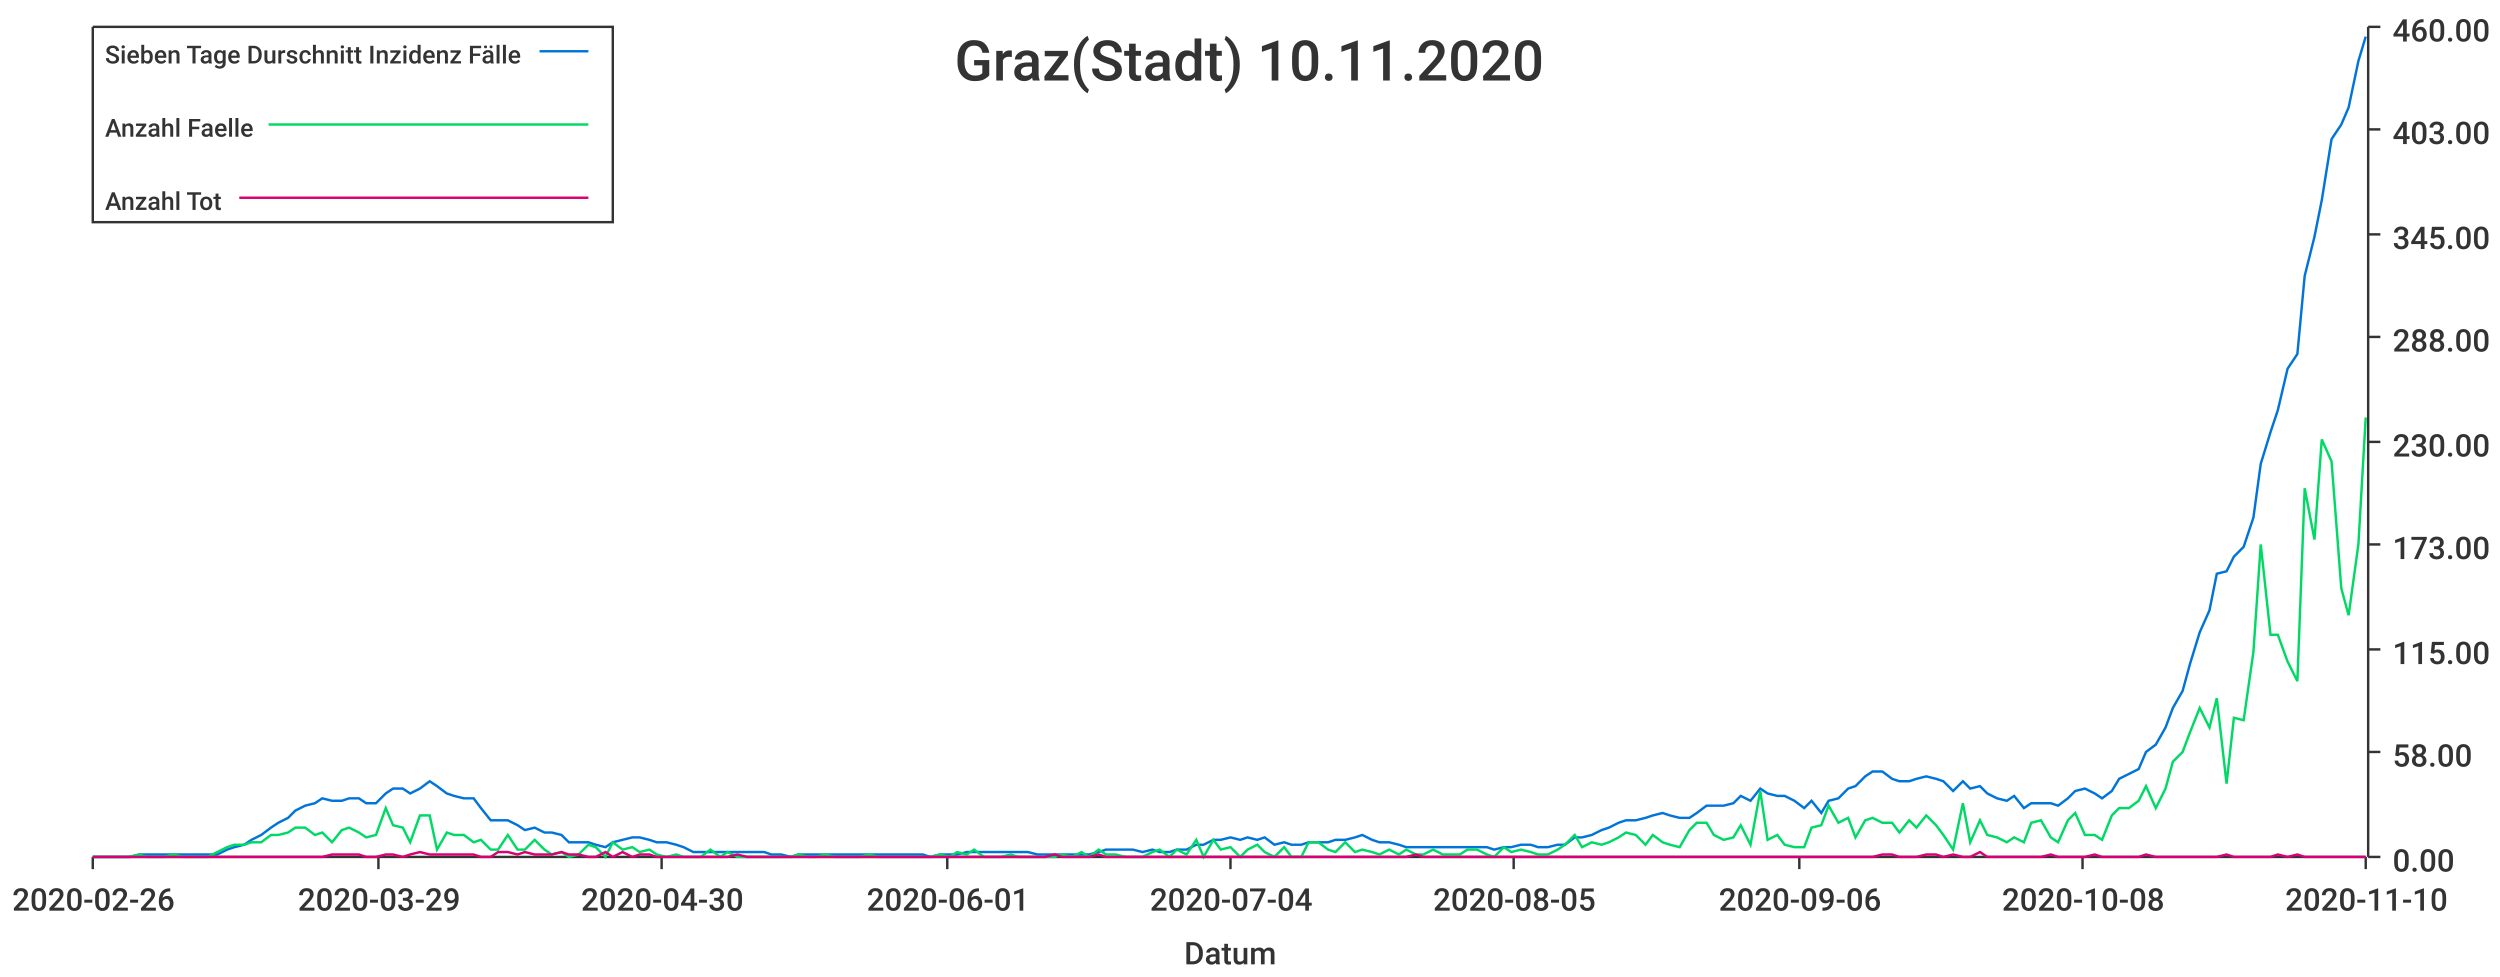
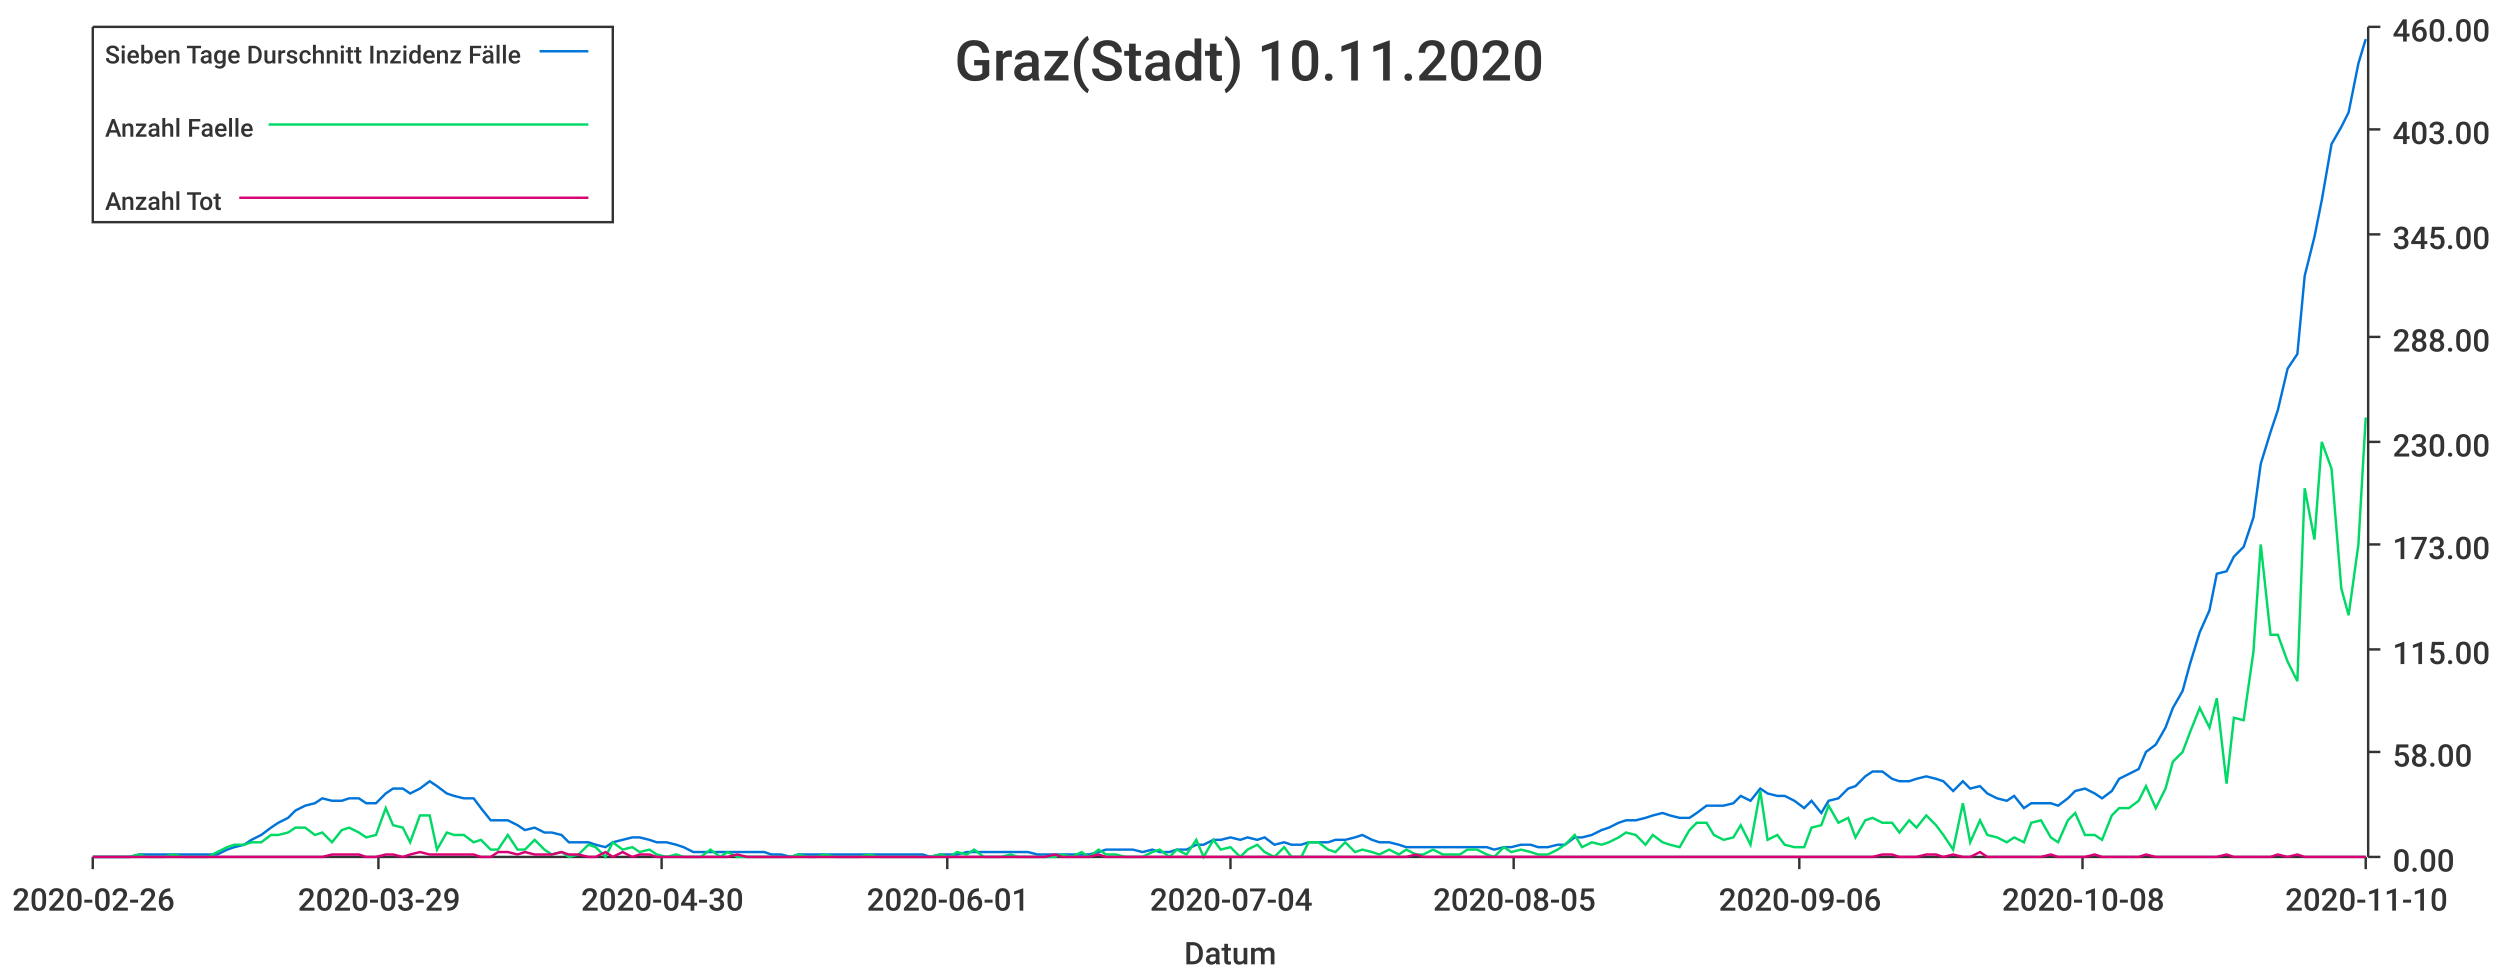
<svg xmlns="http://www.w3.org/2000/svg" width="1024" height="400">\n<path d="M 0 0 L 1024 0 L 1024 400 L 0 400 L 0 0" style="stroke-width:0;stroke:rgba(255,255,255,1.0);fill:rgba(255,255,255,1.0)" />
  <path d="M 38 11 L 969 11 L 969 351 L 38 351 L 38 11" style="stroke-width:0;stroke:rgba(255,255,255,1.0);fill:rgba(255,255,255,1.0)" />
  <path d="M 38 351 L 969 351" style="stroke-width:1;stroke:rgba(51,51,51,1.0);fill:none" />
  <path d="M 38 351 L 38 356" style="stroke-width:1;stroke:rgba(51,51,51,1.0);fill:none" />
  <text x="5" y="373" style="stroke-width:0;stroke:none;fill:rgba(51,51,51,1.0);font-size:12.8px;font-family:'Roboto Medium',sans-serif">2020-02-26</text>
  <path d="M 155 351 L 155 356" style="stroke-width:1;stroke:rgba(51,51,51,1.0);fill:none" />
  <text x="122" y="373" style="stroke-width:0;stroke:none;fill:rgba(51,51,51,1.0);font-size:12.8px;font-family:'Roboto Medium',sans-serif">2020-03-29</text>
  <path d="M 271 351 L 271 356" style="stroke-width:1;stroke:rgba(51,51,51,1.0);fill:none" />
  <text x="238" y="373" style="stroke-width:0;stroke:none;fill:rgba(51,51,51,1.0);font-size:12.8px;font-family:'Roboto Medium',sans-serif">2020-04-30</text>
  <path d="M 388 351 L 388 356" style="stroke-width:1;stroke:rgba(51,51,51,1.0);fill:none" />
  <text x="355" y="373" style="stroke-width:0;stroke:none;fill:rgba(51,51,51,1.0);font-size:12.8px;font-family:'Roboto Medium',sans-serif">2020-06-01</text>
  <path d="M 504 351 L 504 356" style="stroke-width:1;stroke:rgba(51,51,51,1.0);fill:none" />
  <text x="471" y="373" style="stroke-width:0;stroke:none;fill:rgba(51,51,51,1.0);font-size:12.8px;font-family:'Roboto Medium',sans-serif">2020-07-04</text>
  <path d="M 620 351 L 620 356" style="stroke-width:1;stroke:rgba(51,51,51,1.0);fill:none" />
  <text x="587" y="373" style="stroke-width:0;stroke:none;fill:rgba(51,51,51,1.0);font-size:12.8px;font-family:'Roboto Medium',sans-serif">2020-08-05</text>
  <path d="M 737 351 L 737 356" style="stroke-width:1;stroke:rgba(51,51,51,1.0);fill:none" />
  <text x="704" y="373" style="stroke-width:0;stroke:none;fill:rgba(51,51,51,1.0);font-size:12.8px;font-family:'Roboto Medium',sans-serif">2020-09-06</text>
  <path d="M 853 351 L 853 356" style="stroke-width:1;stroke:rgba(51,51,51,1.0);fill:none" />
  <text x="820" y="373" style="stroke-width:0;stroke:none;fill:rgba(51,51,51,1.0);font-size:12.8px;font-family:'Roboto Medium',sans-serif">2020-10-08</text>
  <path d="M 969 351 L 969 356" style="stroke-width:1;stroke:rgba(51,51,51,1.0);fill:none" />
  <text x="936" y="373" style="stroke-width:0;stroke:none;fill:rgba(51,51,51,1.0);font-size:12.8px;font-family:'Roboto Medium',sans-serif">2020-11-10</text>
  <text x="485" y="395" style="stroke-width:0;stroke:none;fill:rgba(51,51,51,1.0);font-size:12.8px;font-family:'Roboto Medium',sans-serif">Datum</text>
  <path d="M 970 351 L 970 11" style="stroke-width:1;stroke:rgba(51,51,51,1.0);fill:none" />
  <path d="M 970 351 L 975 351" style="stroke-width:1;stroke:rgba(51,51,51,1.0);fill:none" />
  <text x="980" y="357" style="stroke-width:0;stroke:none;fill:rgba(51,51,51,1.0);font-size:12.8px;font-family:'Roboto Medium',sans-serif">0.00</text>
  <path d="M 970 308 L 975 308" style="stroke-width:1;stroke:rgba(51,51,51,1.0);fill:none" />
  <text x="980" y="314" style="stroke-width:0;stroke:none;fill:rgba(51,51,51,1.0);font-size:12.8px;font-family:'Roboto Medium',sans-serif">58.00</text>
  <path d="M 970 266 L 975 266" style="stroke-width:1;stroke:rgba(51,51,51,1.0);fill:none" />
  <text x="980" y="272" style="stroke-width:0;stroke:none;fill:rgba(51,51,51,1.0);font-size:12.8px;font-family:'Roboto Medium',sans-serif">115.00</text>
  <path d="M 970 223 L 975 223" style="stroke-width:1;stroke:rgba(51,51,51,1.0);fill:none" />
  <text x="980" y="229" style="stroke-width:0;stroke:none;fill:rgba(51,51,51,1.0);font-size:12.8px;font-family:'Roboto Medium',sans-serif">173.00</text>
  <path d="M 970 181 L 975 181" style="stroke-width:1;stroke:rgba(51,51,51,1.0);fill:none" />
  <text x="980" y="187" style="stroke-width:0;stroke:none;fill:rgba(51,51,51,1.0);font-size:12.8px;font-family:'Roboto Medium',sans-serif">230.00</text>
  <path d="M 970 138 L 975 138" style="stroke-width:1;stroke:rgba(51,51,51,1.0);fill:none" />
  <text x="980" y="144" style="stroke-width:0;stroke:none;fill:rgba(51,51,51,1.0);font-size:12.8px;font-family:'Roboto Medium',sans-serif">288.00</text>
  <path d="M 970 96 L 975 96" style="stroke-width:1;stroke:rgba(51,51,51,1.0);fill:none" />
  <text x="980" y="102" style="stroke-width:0;stroke:none;fill:rgba(51,51,51,1.0);font-size:12.8px;font-family:'Roboto Medium',sans-serif">345.00</text>
  <path d="M 970 53 L 975 53" style="stroke-width:1;stroke:rgba(51,51,51,1.0);fill:none" />
  <text x="980" y="59" style="stroke-width:0;stroke:none;fill:rgba(51,51,51,1.0);font-size:12.8px;font-family:'Roboto Medium',sans-serif">403.00</text>
  <path d="M 970 11 L 975 11" style="stroke-width:1;stroke:rgba(51,51,51,1.0);fill:none" />
  <text x="980" y="17" style="stroke-width:0;stroke:none;fill:rgba(51,51,51,1.0);font-size:12.8px;font-family:'Roboto Medium',sans-serif">460.00</text>
-   <path d="M 38 351 L 42 351 L 46 351 L 49 351 L 53 351 L 57 350 L 60 350 L 64 350 L 67 350 L 71 350 L 75 350 L 78 350 L 82 350 L 85 350 L 89 350 L 93 348 L 96 347 L 100 346 L 103 344 L 107 342 L 111 339 L 114 337 L 118 335 L 121 332 L 125 330 L 129 329 L 132 327 L 136 328 L 140 328 L 143 327 L 147 327 L 150 329 L 154 329 L 158 325 L 161 323 L 165 323 L 168 325 L 172 323 L 176 320 L 179 322 L 183 325 L 186 326 L 190 327 L 194 327 L 197 331 L 201 336 L 204 336 L 208 336 L 212 338 L 215 340 L 219 339 L 223 341 L 226 341 L 230 342 L 233 345 L 237 345 L 241 345 L 244 346 L 248 347 L 251 345 L 255 344 L 259 343 L 262 343 L 266 344 L 269 345 L 273 345 L 277 346 L 280 347 L 284 349 L 287 349 L 291 349 L 295 349 L 298 349 L 302 349 L 306 349 L 309 349 L 313 349 L 316 350 L 320 350 L 324 351 L 327 350 L 331 350 L 334 350 L 338 350 L 342 350 L 345 350 L 349 350 L 352 350 L 356 350 L 360 350 L 363 350 L 367 350 L 370 350 L 374 350 L 378 350 L 381 351 L 385 350 L 389 350 L 392 350 L 396 349 L 399 349 L 403 349 L 407 349 L 410 349 L 414 349 L 417 349 L 421 349 L 425 350 L 428 350 L 432 350 L 435 350 L 439 350 L 443 350 L 446 350 L 450 349 L 453 348 L 457 348 L 461 348 L 464 348 L 468 349 L 472 348 L 475 349 L 479 349 L 482 348 L 486 348 L 490 346 L 493 346 L 497 344 L 500 344 L 504 343 L 508 344 L 511 343 L 515 344 L 518 343 L 522 346 L 526 345 L 529 346 L 533 346 L 536 345 L 540 345 L 544 345 L 547 344 L 551 344 L 555 343 L 558 342 L 562 344 L 565 345 L 569 345 L 573 346 L 576 347 L 580 347 L 583 347 L 587 347 L 591 347 L 594 347 L 598 347 L 601 347 L 605 347 L 609 347 L 612 348 L 616 347 L 619 347 L 623 346 L 627 346 L 630 347 L 634 347 L 638 346 L 641 346 L 645 343 L 648 343 L 652 342 L 656 340 L 659 339 L 663 337 L 666 336 L 670 336 L 674 335 L 677 334 L 681 333 L 684 334 L 688 335 L 692 335 L 695 333 L 699 330 L 702 330 L 706 330 L 710 329 L 713 326 L 717 328 L 721 323 L 724 325 L 728 326 L 731 326 L 735 328 L 739 331 L 742 328 L 746 333 L 749 328 L 753 327 L 757 323 L 760 322 L 764 318 L 767 316 L 771 316 L 775 319 L 778 320 L 782 320 L 785 319 L 789 318 L 793 319 L 796 320 L 800 324 L 804 320 L 807 323 L 811 322 L 814 325 L 818 327 L 822 328 L 825 326 L 829 331 L 832 329 L 836 329 L 840 329 L 843 330 L 847 327 L 850 324 L 854 323 L 858 325 L 861 327 L 865 324 L 868 319 L 872 317 L 876 315 L 879 308 L 883 305 L 887 298 L 890 290 L 894 283 L 897 272 L 901 259 L 905 250 L 908 235 L 912 234 L 915 228 L 919 224 L 923 212 L 926 190 L 930 177 L 933 168 L 937 151 L 941 145 L 944 113 L 948 97 L 951 82 L 955 57 L 959 51 L 962 44 L 966 25 L 969 15" style="stroke-width:1;stroke:rgba(0,116,217,1.0);fill:none" />
-   <path d="M 38 351 L 42 351 L 46 351 L 49 351 L 53 351 L 57 350 L 60 351 L 64 351 L 67 351 L 71 350 L 75 351 L 78 351 L 82 351 L 85 351 L 89 349 L 93 347 L 96 346 L 100 346 L 103 345 L 107 345 L 111 342 L 114 342 L 118 341 L 121 339 L 125 339 L 129 342 L 132 341 L 136 345 L 140 340 L 143 339 L 147 341 L 150 343 L 154 342 L 158 331 L 161 338 L 165 339 L 168 345 L 172 334 L 176 334 L 179 348 L 183 341 L 186 342 L 190 342 L 194 345 L 197 344 L 201 348 L 204 348 L 208 342 L 212 348 L 215 348 L 219 344 L 223 348 L 226 350 L 230 349 L 233 351 L 237 350 L 241 346 L 244 347 L 248 351 L 251 345 L 255 348 L 259 347 L 262 349 L 266 348 L 269 350 L 273 351 L 277 350 L 280 351 L 284 351 L 287 351 L 291 348 L 295 351 L 298 349 L 302 351 L 306 351 L 309 351 L 313 351 L 316 351 L 320 351 L 324 351 L 327 350 L 331 351 L 334 351 L 338 350 L 342 351 L 345 351 L 349 351 L 352 351 L 356 350 L 360 351 L 363 351 L 367 351 L 370 351 L 374 351 L 378 351 L 381 351 L 385 350 L 389 351 L 392 349 L 396 350 L 399 348 L 403 351 L 407 351 L 410 351 L 414 350 L 417 351 L 421 351 L 425 351 L 428 351 L 432 351 L 435 350 L 439 351 L 443 349 L 446 351 L 450 348 L 453 350 L 457 350 L 461 351 L 464 351 L 468 351 L 472 349 L 475 348 L 479 351 L 482 348 L 486 350 L 490 344 L 493 351 L 497 344 L 500 348 L 504 347 L 508 351 L 511 348 L 515 346 L 518 349 L 522 351 L 526 347 L 529 351 L 533 351 L 536 345 L 540 345 L 544 348 L 547 349 L 551 345 L 555 349 L 558 348 L 562 349 L 565 350 L 569 348 L 573 350 L 576 348 L 580 350 L 583 350 L 587 348 L 591 350 L 594 350 L 598 350 L 601 348 L 605 348 L 609 350 L 612 351 L 616 347 L 619 349 L 623 348 L 627 349 L 630 350 L 634 350 L 638 348 L 641 346 L 645 342 L 648 347 L 652 345 L 656 346 L 659 345 L 663 343 L 666 341 L 670 342 L 674 346 L 677 342 L 681 345 L 684 346 L 688 347 L 692 340 L 695 337 L 699 337 L 702 342 L 706 344 L 710 343 L 713 338 L 717 346 L 721 324 L 724 344 L 728 342 L 731 346 L 735 347 L 739 347 L 742 339 L 746 338 L 749 330 L 753 337 L 757 335 L 760 343 L 764 336 L 767 335 L 771 337 L 775 337 L 778 341 L 782 336 L 785 339 L 789 334 L 793 338 L 796 342 L 800 348 L 804 329 L 807 345 L 811 336 L 814 342 L 818 343 L 822 345 L 825 343 L 829 345 L 832 337 L 836 336 L 840 343 L 843 345 L 847 336 L 850 333 L 854 342 L 858 342 L 861 344 L 865 334 L 868 331 L 872 331 L 876 328 L 879 322 L 883 331 L 887 323 L 890 312 L 894 308 L 897 300 L 901 290 L 905 298 L 908 286 L 912 321 L 915 294 L 919 295 L 923 267 L 926 223 L 930 260 L 933 260 L 937 271 L 941 279 L 944 200 L 948 221 L 951 180 L 955 189 L 959 241 L 962 252 L 966 223 L 969 171" style="stroke-width:1;stroke:rgba(0,217,101,1.0);fill:none" />
+   <path d="M 38 351 L 42 351 L 46 351 L 49 351 L 53 351 L 57 350 L 60 350 L 64 350 L 67 350 L 71 350 L 75 350 L 78 350 L 82 350 L 85 350 L 89 350 L 93 348 L 96 347 L 100 346 L 103 344 L 107 342 L 111 339 L 114 337 L 118 335 L 121 332 L 125 330 L 129 329 L 132 327 L 136 328 L 140 328 L 143 327 L 147 327 L 150 329 L 154 329 L 158 325 L 161 323 L 165 323 L 168 325 L 172 323 L 176 320 L 179 322 L 183 325 L 186 326 L 190 327 L 194 327 L 197 331 L 201 336 L 204 336 L 208 336 L 212 338 L 215 340 L 219 339 L 223 341 L 226 341 L 230 342 L 233 345 L 237 345 L 241 345 L 244 346 L 248 347 L 251 345 L 255 344 L 259 343 L 262 343 L 266 344 L 269 345 L 273 345 L 277 346 L 280 347 L 284 349 L 287 349 L 291 349 L 295 349 L 298 349 L 302 349 L 306 349 L 309 349 L 313 349 L 316 350 L 320 350 L 324 351 L 327 350 L 331 350 L 334 350 L 338 350 L 342 350 L 345 350 L 349 350 L 352 350 L 356 350 L 360 350 L 363 350 L 367 350 L 370 350 L 374 350 L 378 350 L 381 351 L 385 350 L 389 350 L 392 350 L 396 349 L 399 349 L 403 349 L 407 349 L 410 349 L 414 349 L 417 349 L 421 349 L 425 350 L 428 350 L 432 350 L 435 350 L 439 350 L 443 350 L 446 350 L 450 349 L 453 348 L 457 348 L 461 348 L 464 348 L 468 349 L 472 348 L 475 349 L 479 349 L 482 348 L 486 348 L 490 346 L 493 346 L 497 344 L 500 344 L 504 343 L 508 344 L 511 343 L 515 344 L 518 343 L 522 346 L 526 345 L 529 346 L 533 346 L 536 345 L 540 345 L 544 345 L 547 344 L 551 344 L 555 343 L 558 342 L 562 344 L 565 345 L 569 345 L 573 346 L 576 347 L 580 347 L 583 347 L 587 347 L 591 347 L 594 347 L 598 347 L 601 347 L 605 347 L 609 347 L 612 348 L 616 347 L 619 347 L 623 346 L 627 346 L 630 347 L 634 347 L 638 346 L 641 346 L 645 343 L 648 343 L 652 342 L 656 340 L 659 339 L 663 337 L 666 336 L 670 336 L 674 335 L 677 334 L 681 333 L 684 334 L 688 335 L 692 335 L 695 333 L 699 330 L 702 330 L 706 330 L 710 329 L 713 326 L 717 328 L 721 323 L 724 325 L 728 326 L 731 326 L 735 328 L 739 331 L 742 328 L 746 333 L 749 328 L 753 327 L 757 323 L 760 322 L 764 318 L 767 316 L 771 316 L 775 319 L 778 320 L 782 320 L 785 319 L 789 318 L 793 319 L 796 320 L 800 324 L 804 320 L 807 323 L 811 322 L 814 325 L 818 327 L 822 328 L 825 326 L 829 331 L 832 329 L 836 329 L 840 329 L 843 330 L 847 327 L 850 324 L 854 323 L 858 325 L 861 327 L 865 324 L 868 319 L 872 317 L 876 315 L 879 308 L 883 305 L 887 298 L 890 290 L 894 283 L 897 272 L 901 259 L 905 250 L 908 235 L 912 234 L 915 228 L 919 224 L 923 212 L 926 190 L 930 177 L 933 168 L 937 151 L 941 145 L 944 113 L 948 97 L 951 82 L 955 59 L 959 52 L 962 46 L 966 26 L 969 16" style="stroke-width:1;stroke:rgba(0,116,217,1.0);fill:none" />
+   <path d="M 38 351 L 42 351 L 46 351 L 49 351 L 53 351 L 57 350 L 60 351 L 64 351 L 67 351 L 71 350 L 75 351 L 78 351 L 82 351 L 85 351 L 89 349 L 93 347 L 96 346 L 100 346 L 103 345 L 107 345 L 111 342 L 114 342 L 118 341 L 121 339 L 125 339 L 129 342 L 132 341 L 136 345 L 140 340 L 143 339 L 147 341 L 150 343 L 154 342 L 158 331 L 161 338 L 165 339 L 168 345 L 172 334 L 176 334 L 179 348 L 183 341 L 186 342 L 190 342 L 194 345 L 197 344 L 201 348 L 204 348 L 208 342 L 212 348 L 215 348 L 219 344 L 223 348 L 226 350 L 230 349 L 233 351 L 237 350 L 241 346 L 244 347 L 248 351 L 251 345 L 255 348 L 259 347 L 262 349 L 266 348 L 269 350 L 273 351 L 277 350 L 280 351 L 284 351 L 287 351 L 291 348 L 295 351 L 298 349 L 302 351 L 306 351 L 309 351 L 313 351 L 316 351 L 320 351 L 324 351 L 327 350 L 331 351 L 334 351 L 338 350 L 342 351 L 345 351 L 349 351 L 352 351 L 356 350 L 360 351 L 363 351 L 367 351 L 370 351 L 374 351 L 378 351 L 381 351 L 385 350 L 389 351 L 392 349 L 396 350 L 399 348 L 403 351 L 407 351 L 410 351 L 414 350 L 417 351 L 421 351 L 425 351 L 428 351 L 432 351 L 435 350 L 439 351 L 443 349 L 446 351 L 450 348 L 453 350 L 457 350 L 461 351 L 464 351 L 468 351 L 472 349 L 475 348 L 479 351 L 482 348 L 486 350 L 490 344 L 493 351 L 497 344 L 500 348 L 504 347 L 508 351 L 511 348 L 515 346 L 518 349 L 522 351 L 526 347 L 529 351 L 533 351 L 536 345 L 540 345 L 544 348 L 547 349 L 551 345 L 555 349 L 558 348 L 562 349 L 565 350 L 569 348 L 573 350 L 576 348 L 580 350 L 583 350 L 587 348 L 591 350 L 594 350 L 598 350 L 601 348 L 605 348 L 609 350 L 612 351 L 616 347 L 619 349 L 623 348 L 627 349 L 630 350 L 634 350 L 638 348 L 641 346 L 645 342 L 648 347 L 652 345 L 656 346 L 659 345 L 663 343 L 666 341 L 670 342 L 674 346 L 677 342 L 681 345 L 684 346 L 688 347 L 692 340 L 695 337 L 699 337 L 702 342 L 706 344 L 710 343 L 713 338 L 717 346 L 721 324 L 724 344 L 728 342 L 731 346 L 735 347 L 739 347 L 742 339 L 746 338 L 749 330 L 753 337 L 757 335 L 760 343 L 764 336 L 767 335 L 771 337 L 775 337 L 778 341 L 782 336 L 785 339 L 789 334 L 793 338 L 796 342 L 800 348 L 804 329 L 807 345 L 811 336 L 814 342 L 818 343 L 822 345 L 825 343 L 829 345 L 832 337 L 836 336 L 840 343 L 843 345 L 847 336 L 850 333 L 854 342 L 858 342 L 861 344 L 865 334 L 868 331 L 872 331 L 876 328 L 879 322 L 883 331 L 887 323 L 890 312 L 894 308 L 897 300 L 901 290 L 905 298 L 908 286 L 912 321 L 915 294 L 919 295 L 923 267 L 926 223 L 930 260 L 933 260 L 937 271 L 941 279 L 944 200 L 948 221 L 951 181 L 955 192 L 959 241 L 962 252 L 966 223 L 969 171" style="stroke-width:1;stroke:rgba(0,217,101,1.0);fill:none" />
  <path d="M 38 351 L 42 351 L 46 351 L 49 351 L 53 351 L 57 351 L 60 351 L 64 351 L 67 351 L 71 351 L 75 351 L 78 351 L 82 351 L 85 351 L 89 351 L 93 351 L 96 351 L 100 351 L 103 351 L 107 351 L 111 351 L 114 351 L 118 351 L 121 351 L 125 351 L 129 351 L 132 351 L 136 350 L 140 350 L 143 350 L 147 350 L 150 351 L 154 351 L 158 350 L 161 350 L 165 351 L 168 350 L 172 349 L 176 350 L 179 350 L 183 350 L 186 350 L 190 350 L 194 350 L 197 351 L 201 351 L 204 349 L 208 349 L 212 350 L 215 349 L 219 350 L 223 350 L 226 350 L 230 349 L 233 350 L 237 350 L 241 351 L 244 351 L 248 349 L 251 351 L 255 349 L 259 351 L 262 350 L 266 350 L 269 351 L 273 351 L 277 351 L 280 351 L 284 351 L 287 351 L 291 351 L 295 351 L 298 351 L 302 350 L 306 351 L 309 351 L 313 351 L 316 351 L 320 351 L 324 351 L 327 351 L 331 351 L 334 351 L 338 351 L 342 351 L 345 351 L 349 351 L 352 351 L 356 351 L 360 351 L 363 351 L 367 351 L 370 351 L 374 351 L 378 351 L 381 351 L 385 351 L 389 351 L 392 351 L 396 351 L 399 351 L 403 351 L 407 351 L 410 351 L 414 351 L 417 351 L 421 351 L 425 351 L 428 351 L 432 350 L 435 351 L 439 351 L 443 351 L 446 351 L 450 350 L 453 351 L 457 351 L 461 351 L 464 351 L 468 351 L 472 351 L 475 351 L 479 351 L 482 351 L 486 351 L 490 351 L 493 351 L 497 351 L 500 351 L 504 351 L 508 351 L 511 351 L 515 351 L 518 351 L 522 351 L 526 351 L 529 351 L 533 351 L 536 351 L 540 351 L 544 351 L 547 351 L 551 351 L 555 351 L 558 351 L 562 351 L 565 351 L 569 351 L 573 351 L 576 351 L 580 350 L 583 351 L 587 351 L 591 351 L 594 351 L 598 351 L 601 351 L 605 351 L 609 351 L 612 351 L 616 351 L 619 351 L 623 351 L 627 351 L 630 351 L 634 351 L 638 351 L 641 351 L 645 351 L 648 351 L 652 351 L 656 351 L 659 351 L 663 351 L 666 351 L 670 351 L 674 351 L 677 351 L 681 351 L 684 351 L 688 351 L 692 351 L 695 351 L 699 351 L 702 351 L 706 351 L 710 351 L 713 351 L 717 351 L 721 351 L 724 351 L 728 351 L 731 351 L 735 351 L 739 351 L 742 351 L 746 351 L 749 351 L 753 351 L 757 351 L 760 351 L 764 351 L 767 351 L 771 350 L 775 350 L 778 351 L 782 351 L 785 351 L 789 350 L 793 350 L 796 351 L 800 350 L 804 351 L 807 351 L 811 349 L 814 351 L 818 351 L 822 351 L 825 351 L 829 351 L 832 351 L 836 351 L 840 350 L 843 351 L 847 351 L 850 351 L 854 351 L 858 350 L 861 351 L 865 351 L 868 351 L 872 351 L 876 351 L 879 350 L 883 351 L 887 351 L 890 351 L 894 351 L 897 351 L 901 351 L 905 351 L 908 351 L 912 350 L 915 351 L 919 351 L 923 351 L 926 351 L 930 351 L 933 350 L 937 351 L 941 350 L 944 351 L 948 351 L 951 351 L 955 351 L 959 351 L 962 351 L 966 351 L 969 351" style="stroke-width:1;stroke:rgba(217,0,116,1.0);fill:none" />
  <text x="391" y="33" style="stroke-width:0;stroke:none;fill:rgba(51,51,51,1.0);font-size:23.0px;font-family:'Roboto Medium',sans-serif">Graz(Stadt) 10.11.2020</text>
  <path d="M 38 11 L 251 11 L 251 91 L 38 91 L 38 11" style="stroke-width:1;stroke:rgba(51,51,51,1.0);fill:rgba(255,255,255,1.0)" />
  <text x="43" y="26" style="stroke-width:0;stroke:none;fill:rgba(51,51,51,1.0);font-size:10.2px;font-family:'Roboto Medium',sans-serif">Sieben Tage Durschnitt Inzidenz Fälle</text>
  <path d="M 221 21 L 241 21" style="stroke-width:1;stroke:rgba(0,116,217,1.0);fill:none" />
  <text x="43" y="56" style="stroke-width:0;stroke:none;fill:rgba(51,51,51,1.0);font-size:10.2px;font-family:'Roboto Medium',sans-serif">Anzahl Faelle</text>
  <path d="M 110 51 L 241 51" style="stroke-width:1;stroke:rgba(0,217,101,1.0);fill:none" />
  <text x="43" y="86" style="stroke-width:0;stroke:none;fill:rgba(51,51,51,1.0);font-size:10.2px;font-family:'Roboto Medium',sans-serif">Anzahl Tot</text>
  <path d="M 98 81 L 241 81" style="stroke-width:1;stroke:rgba(217,0,116,1.0);fill:none" />
</svg>
